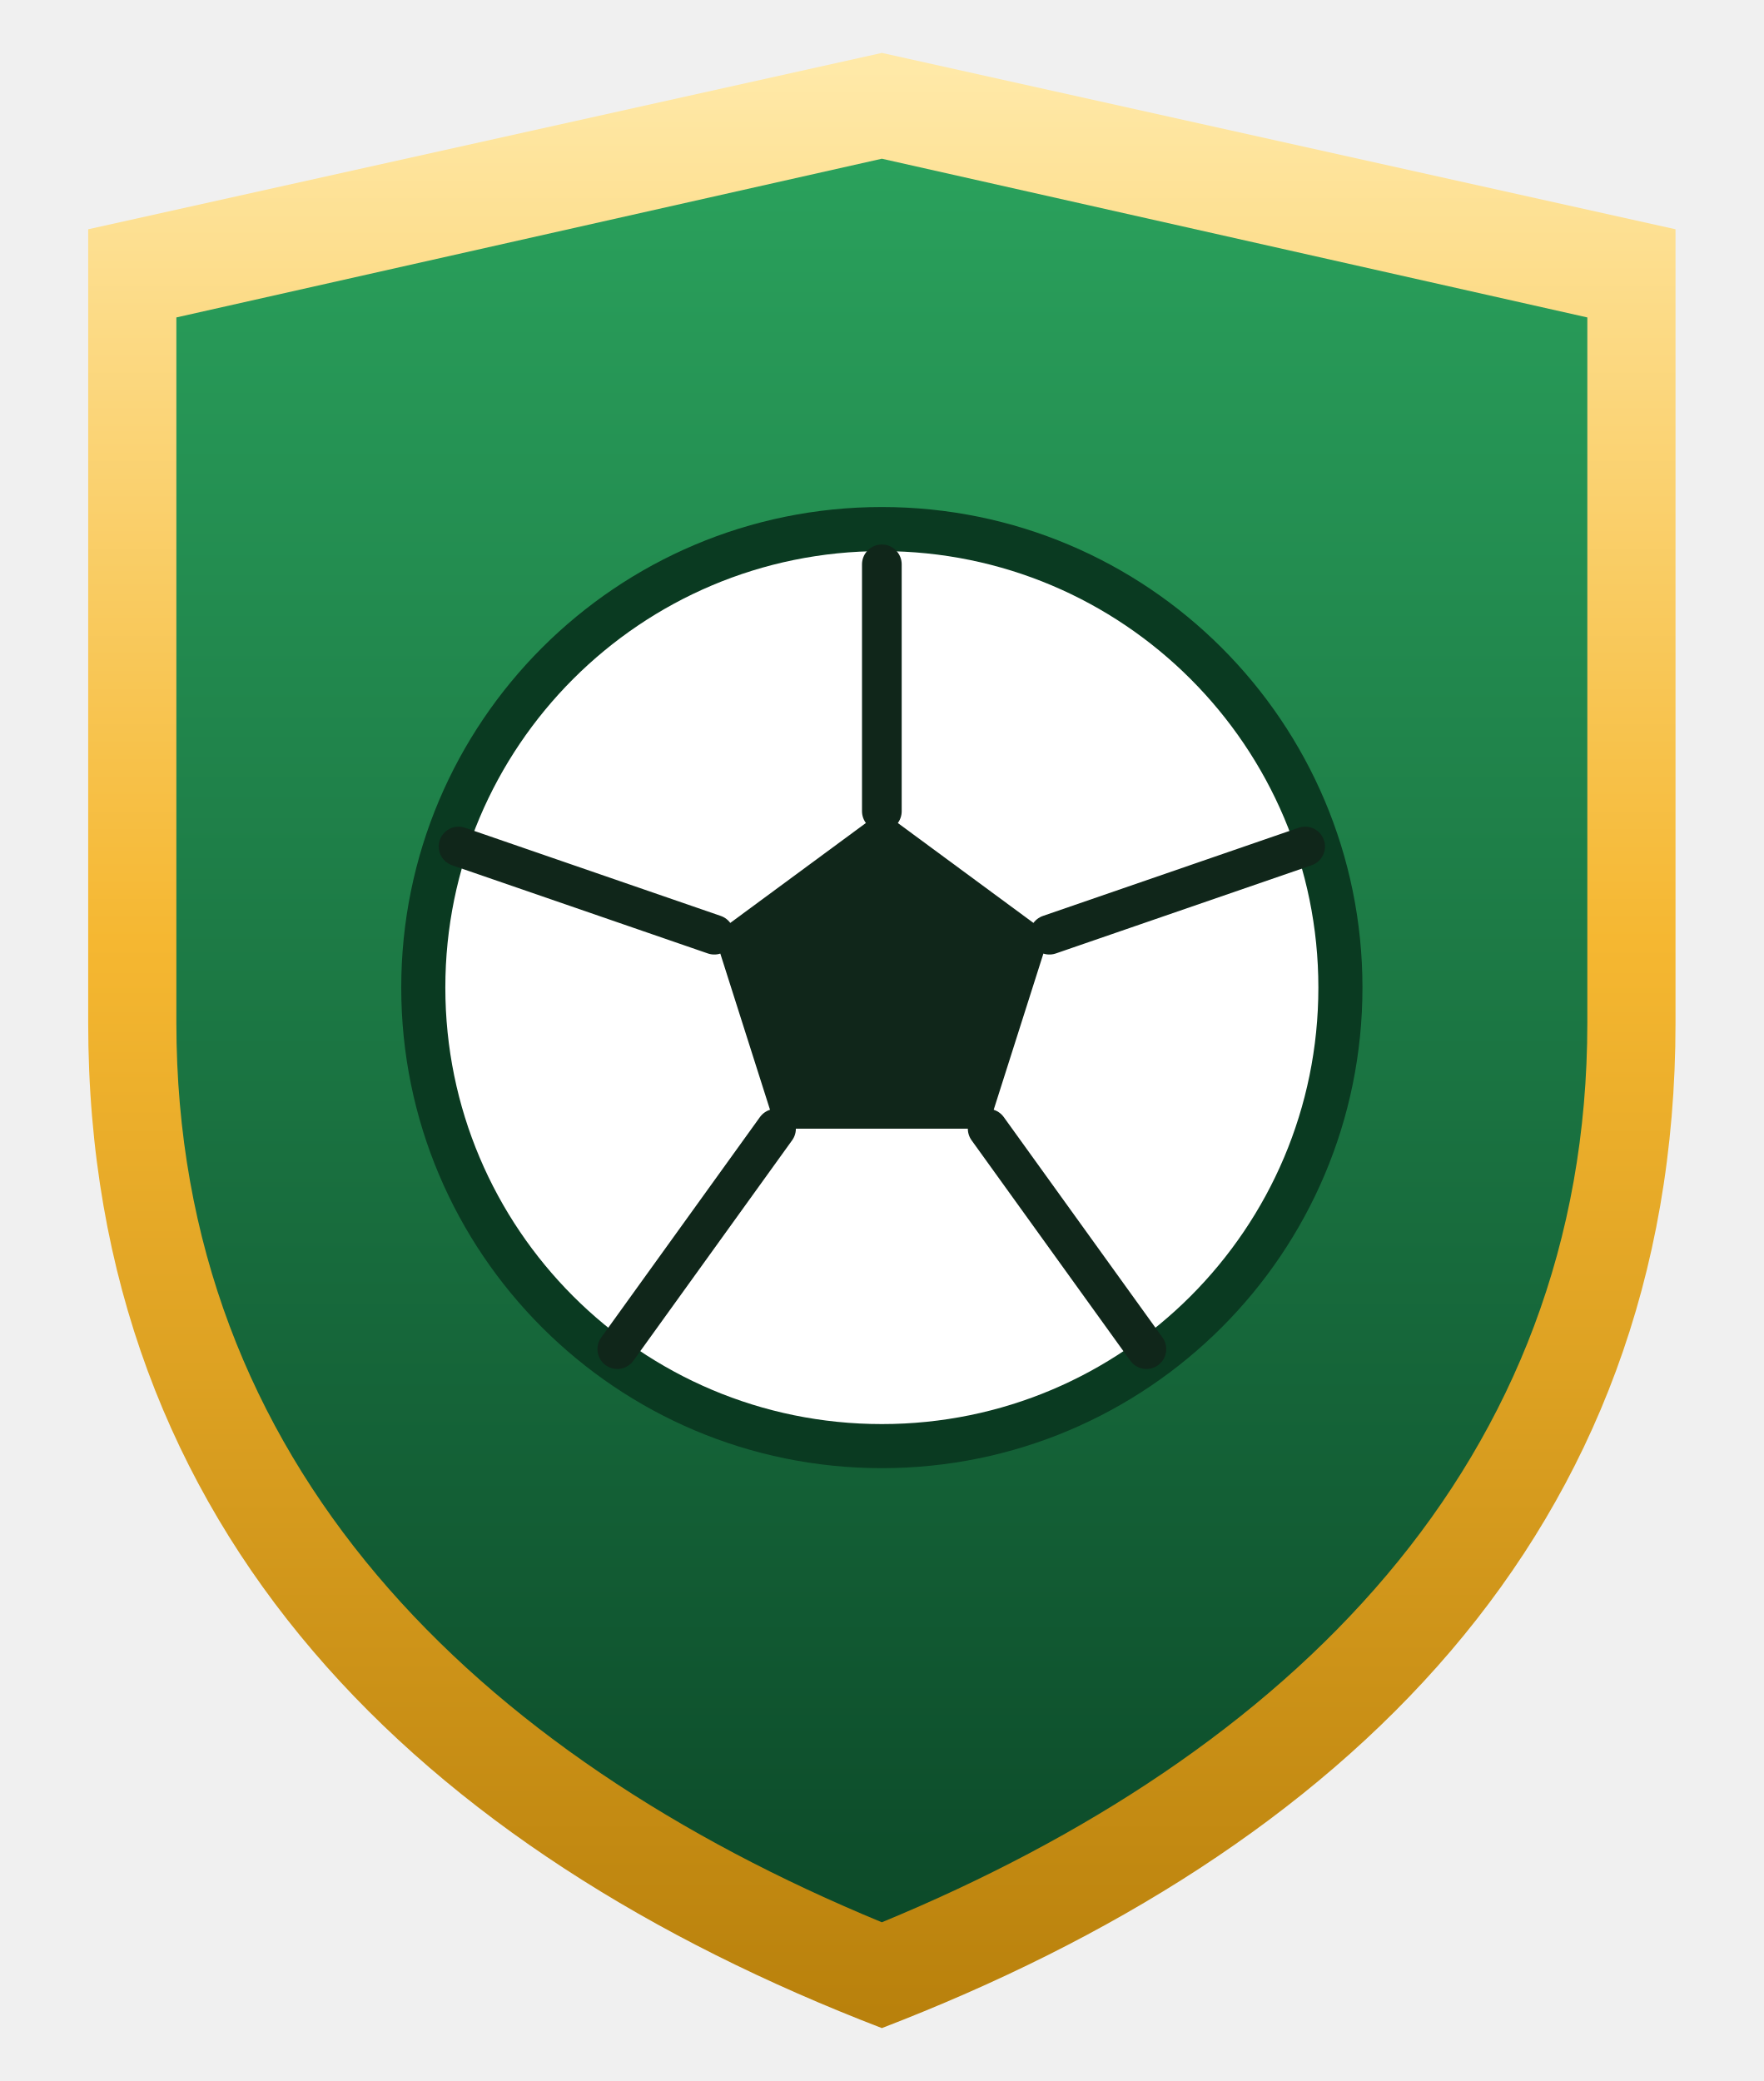
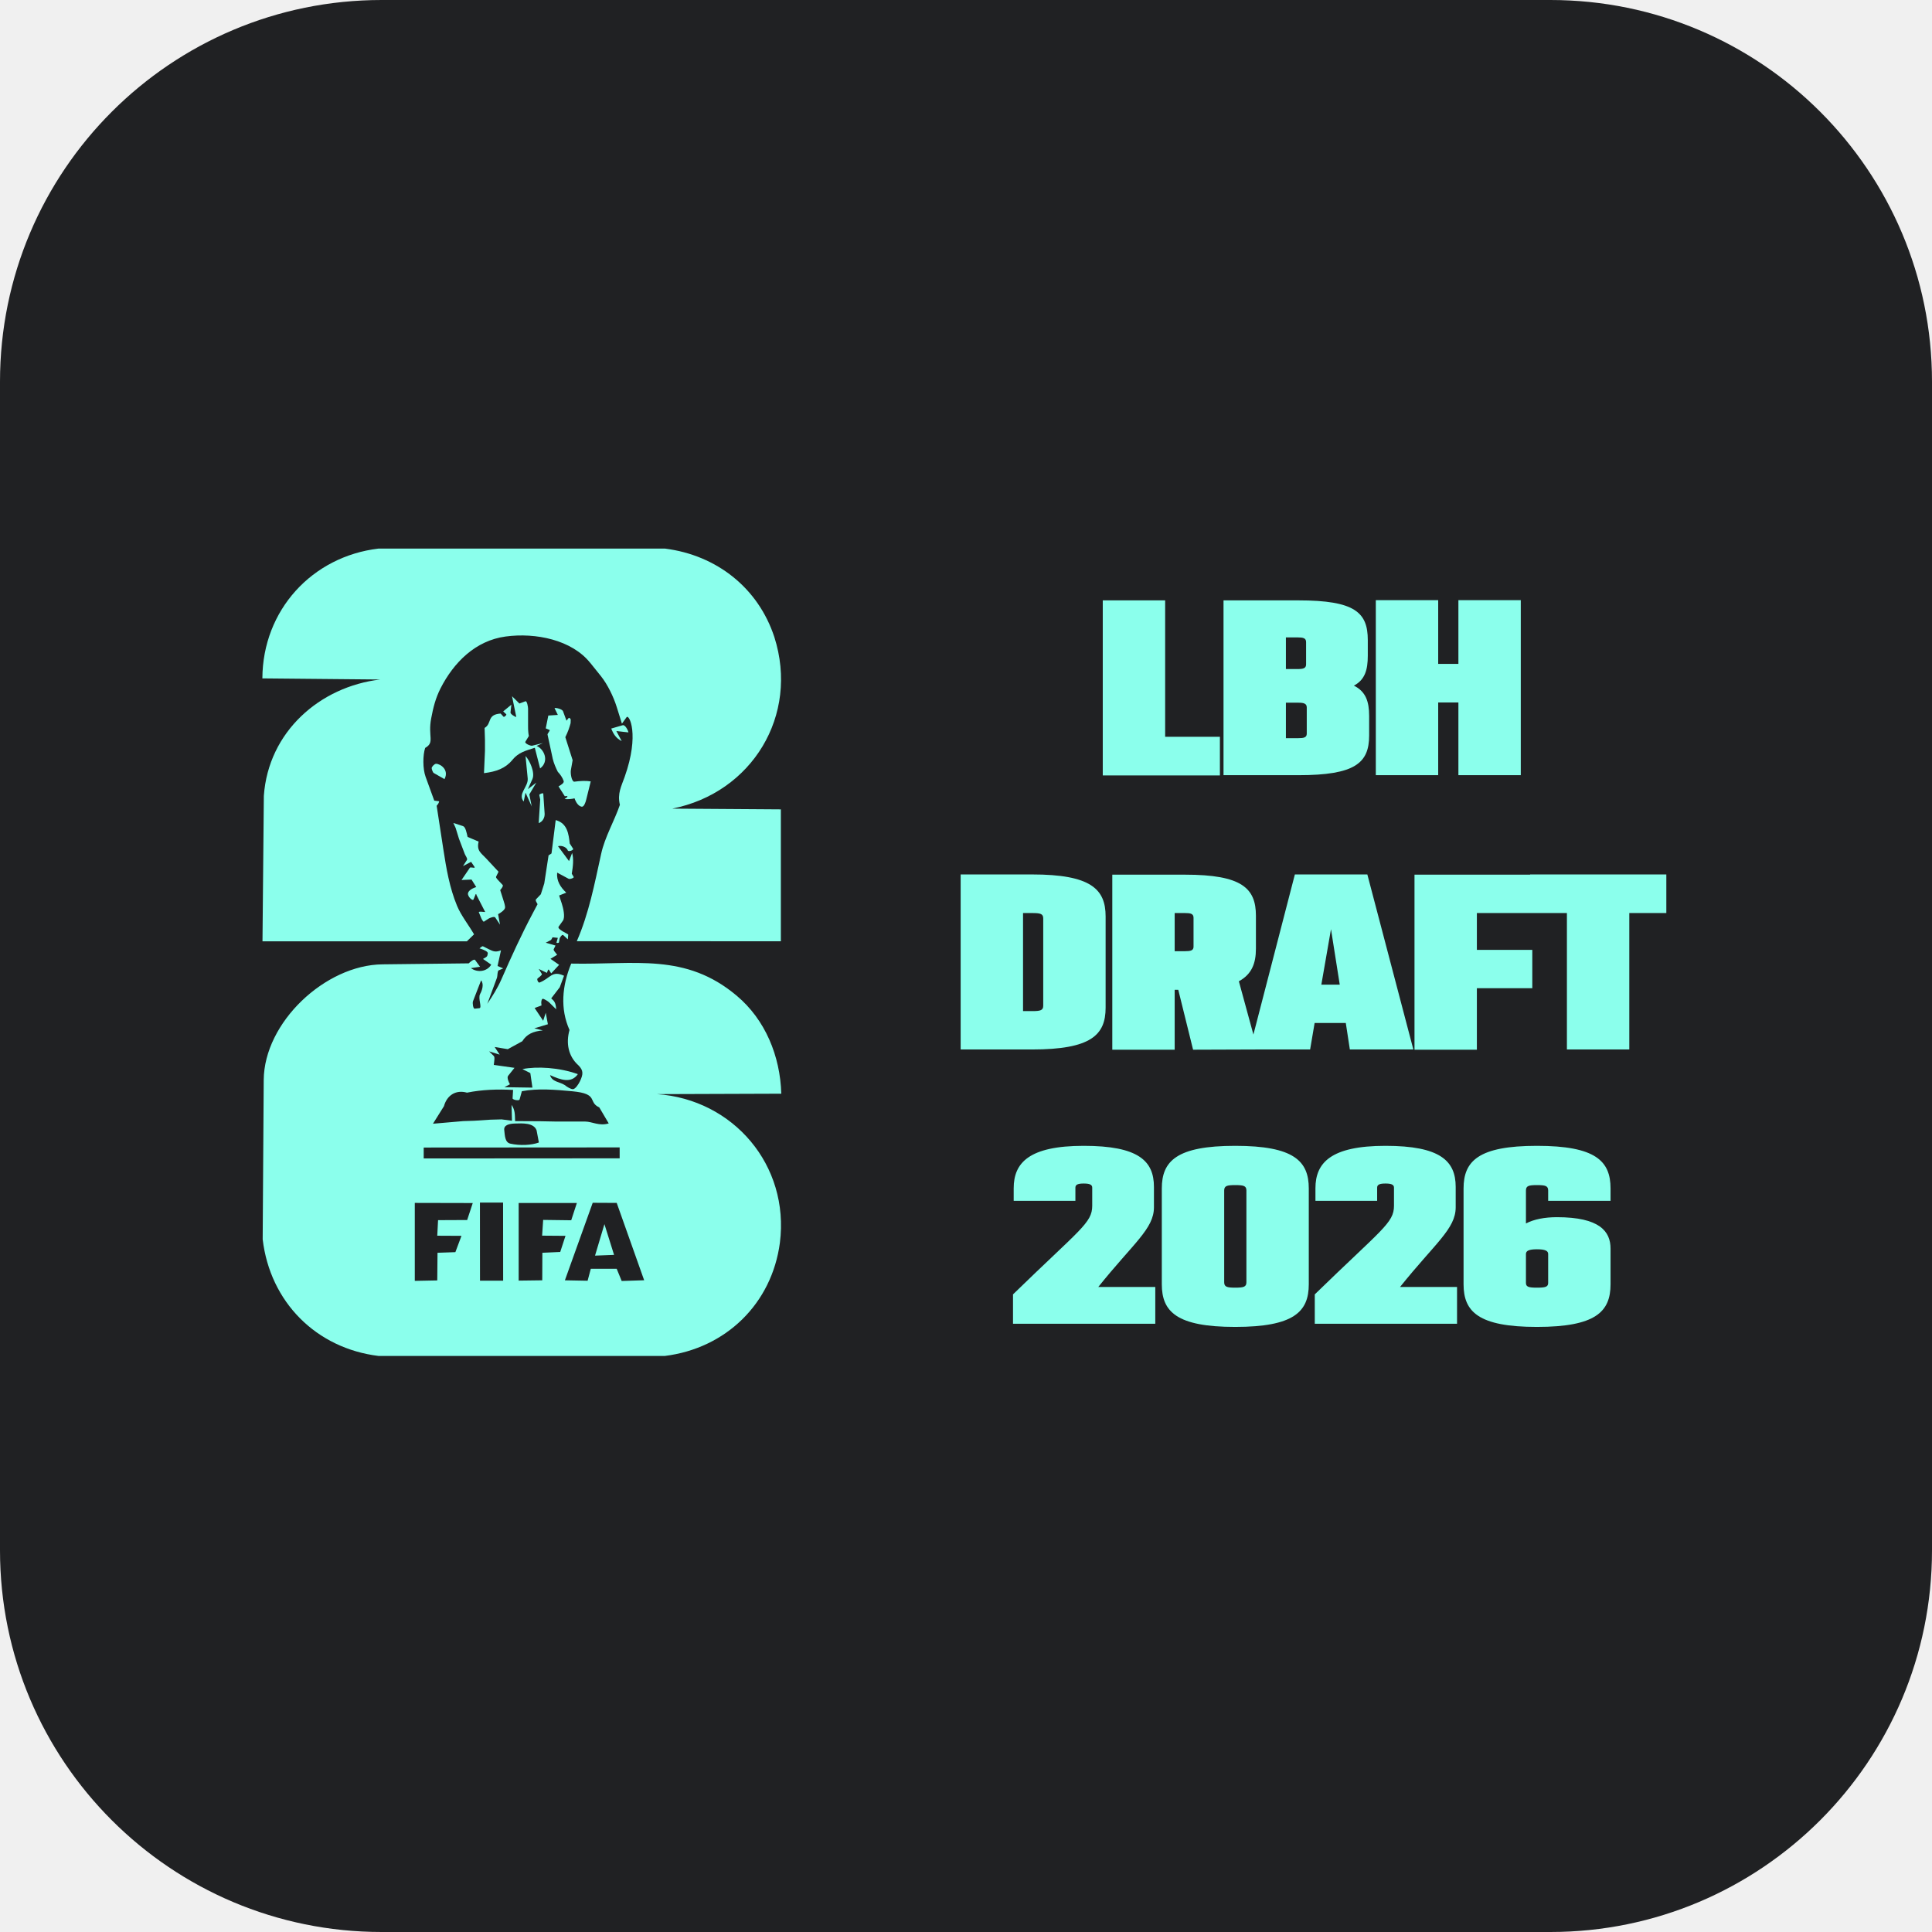
- <svg xmlns="http://www.w3.org/2000/svg" viewBox="0 0 200 236" role="img" aria-label="LBH Club">
-   <defs>
-     <linearGradient id="g" x1="0" y1="0" x2="0" y2="1">
-       <stop offset="0" stop-color="#ffe9a8" />
-       <stop offset="0.45" stop-color="#f5b731" />
-       <stop offset="1" stop-color="#b9810c" />
-     </linearGradient>
-     <linearGradient id="p" x1="0" y1="0" x2="0" y2="1">
-       <stop offset="0" stop-color="#2aa15c" />
-       <stop offset="1" stop-color="#0c4a29" />
-     </linearGradient>
-   </defs>
-   <path d="M100 6 L190 26 L190 116 C190 174 152 210 100 230 C48 210 10 174 10 116 L10 26 Z" fill="url(#g)" />
-   <path d="M100 18 L180 36 L180 116 C180 166 146 199 100 218 C54 199 20 166 20 116 L20 36 Z" fill="url(#p)" />
-   <circle cx="100" cy="112" r="52" fill="#ffffff" stroke="#0a3a21" stroke-width="5" />
-   <g stroke="#10261a" stroke-width="4.5" fill="none" stroke-linecap="round">
-     <line x1="100" y1="92" x2="100" y2="64" />
-     <line x1="119" y1="106" x2="148" y2="96" />
-     <line x1="112" y1="128" x2="130" y2="153" />
-     <line x1="88" y1="128" x2="70" y2="153" />
-     <line x1="81" y1="106" x2="52" y2="96" />
-   </g>
-   <polygon points="100,92 119,106 112,128 88,128 81,106" fill="#10261a" />
+ <svg xmlns="http://www.w3.org/2000/svg" width="162" height="162" viewBox="0 0 162 162" fill="none">
+   <rect width="162" height="162" rx="32" fill="#202123" />
+   <path d="M49.483 55.573C47.954 53.665 44.932 53.025 42.384 53.374C39.872 53.717 38.05 55.537 36.938 57.721C36.516 58.558 36.326 59.333 36.156 60.232C35.862 61.766 36.48 62.245 35.651 62.713C35.45 63.311 35.44 64.455 35.687 65.136L36.413 67.133L36.799 67.185C36.882 67.195 36.706 67.476 36.614 67.564L37.175 71.215C37.422 72.827 37.695 74.434 38.323 75.952C38.657 76.763 39.316 77.59 39.749 78.344L39.146 78.932H22.01L22.123 66.738C22.499 61.356 26.823 57.575 31.883 56.977L22 56.884C22.026 51.153 26.18 46.66 31.729 46H55.763C60.107 46.551 63.587 49.318 64.93 53.42C67.025 59.983 63.052 66.483 56.365 67.804L65.476 67.866V78.926L48.366 78.921C49.39 76.566 49.848 74.132 50.409 71.589C50.718 70.18 51.511 68.849 51.979 67.486C51.748 66.54 52.108 65.916 52.381 65.136C53.647 61.569 52.746 59.853 52.54 60.139L52.149 60.68L51.717 59.296C51.449 58.433 50.955 57.409 50.389 56.696L49.483 55.568V55.573Z" fill="#8BFFEC" />
+   <path d="M42.981 63.706C42.364 64.439 41.628 64.699 40.583 64.829L40.665 62.957V62.058L40.634 61.038C41.272 60.664 40.799 59.915 41.978 59.832L42.225 60.102C42.271 60.154 42.503 59.946 42.451 59.894L42.194 59.65L42.878 59.088L42.806 59.744C42.791 59.874 43.187 60.118 43.29 60.118L42.935 58.381L43.553 58.99L44.057 58.802C44.191 58.75 44.279 59.276 44.279 59.421V60.919C44.279 61.283 44.309 61.553 44.346 61.714L44.052 62.198C43.97 62.333 44.479 62.562 44.629 62.526L45.524 62.307L44.994 62.546C45.627 62.806 46.085 63.831 45.288 64.434L44.845 62.702C44.032 62.952 43.47 63.113 42.986 63.69L42.981 63.706Z" fill="#8BFFEC" />
+   <path d="M40.686 76.477L39.955 75.052C39.955 74.99 39.903 74.927 39.883 74.985L39.708 75.411C39.636 75.588 39.208 75.182 39.239 74.917C39.265 74.699 39.563 74.491 39.934 74.382L39.538 73.752L38.699 73.789L39.404 72.754C39.435 72.712 39.702 72.759 39.754 72.764C39.805 72.769 39.805 72.723 39.78 72.676L39.502 72.265L38.822 72.624L39.157 72.099C39.224 71.995 39.028 71.755 38.971 71.605L38.482 70.32L38.205 69.421L38.014 69.005L38.833 69.275C39.038 69.343 39.131 69.842 39.208 70.175L40.135 70.57C39.944 71.34 40.351 71.537 40.758 71.974L41.803 73.097L41.597 73.513C41.556 73.602 41.772 73.799 41.839 73.877L42.148 74.205C42.23 74.288 42.019 74.548 41.942 74.636L42.194 75.427C42.261 75.629 42.369 75.952 42.348 76.118C42.322 76.316 41.936 76.571 41.767 76.654L41.926 77.533L41.525 76.93C41.447 76.815 41.061 76.966 40.948 77.039L40.583 77.278C40.505 77.33 40.356 77.002 40.325 76.919L40.15 76.493C40.119 76.409 40.464 76.456 40.686 76.472V76.477Z" fill="#8BFFEC" />
+   <path d="M48.185 66.94C47.969 66.998 47.552 67.034 47.341 66.998C47.671 66.784 47.65 66.712 47.357 66.763L46.832 65.937C47.048 65.822 47.321 65.646 47.264 65.484C47.161 65.193 46.976 64.928 46.775 64.72C46.641 64.47 46.425 63.976 46.348 63.623L45.91 61.59C45.895 61.517 46.152 61.241 46.085 61.21L45.761 61.075L45.977 59.998L46.775 59.946L46.497 59.374C46.636 59.328 47.146 59.468 47.208 59.634L47.501 60.43L47.681 60.206C47.727 60.149 47.861 60.274 47.856 60.347L47.846 60.638C47.733 61.049 47.619 61.371 47.403 61.813L48.016 63.742L47.871 64.559C47.82 64.845 47.923 65.495 48.139 65.547C48.628 65.479 49.143 65.453 49.534 65.521L49.158 67.039C49.097 67.299 48.963 67.674 48.772 67.642C48.51 67.596 48.304 67.31 48.175 66.94H48.185Z" fill="#8BFFEC" />
+   <path d="M44.603 67.658L44.067 66.467L43.913 67.211C43.378 66.571 44.314 65.978 44.248 65.271L44.067 63.394C44.438 63.8 44.876 64.803 44.644 65.323L44.263 66.171L44.968 65.625L44.386 66.613L44.592 67.653L44.603 67.658Z" fill="#8BFFEC" />
+   <path d="M37.267 65.328L36.372 64.819C36.289 64.772 36.197 64.496 36.197 64.408C36.197 64.288 36.434 64.044 36.562 64.044C36.923 64.044 37.679 64.543 37.273 65.328H37.267Z" fill="#8BFFEC" />
+   <path d="M45.668 68.22C45.689 68.547 45.509 68.901 45.169 69.02L45.298 67.039L45.22 66.665C45.205 66.582 45.55 66.462 45.555 66.545L45.586 67.013L45.668 68.22Z" fill="#8BFFEC" />
+   <path d="M51.681 61.298L52.129 62.141C51.655 61.902 51.434 61.553 51.253 61.09L52.216 60.81C52.407 60.752 52.659 61.21 52.695 61.413L51.681 61.298Z" fill="#8BFFEC" />
+   <path d="M49.93 95.811C49.935 95.956 48.901 96.076 48.813 95.78C48.731 95.504 48.788 95.02 48.813 94.771C48.746 94.693 48.829 94.448 48.896 94.5C48.963 94.558 49.179 94.766 49.236 94.849L49.935 95.811H49.93Z" fill="white" />
+   <path d="M41.416 89.295L43.141 89.54L42.605 90.21C42.482 90.361 42.672 90.782 42.76 90.918L42.297 91.162L44.644 91.198L44.469 89.982L43.805 89.644C45.004 89.404 46.899 89.503 48.453 90.07C47.897 90.86 47.032 90.559 46.121 90.148C46.286 90.73 46.94 90.71 47.346 90.98C47.557 91.146 47.856 91.328 48.036 91.328C48.247 91.328 48.525 90.886 48.628 90.668C48.906 90.086 48.937 89.763 48.505 89.332C47.65 88.572 47.444 87.475 47.753 86.362C46.96 84.594 47.125 82.655 47.897 80.798C53.251 80.908 57.477 79.873 61.775 83.492C64.169 85.504 65.419 88.541 65.512 91.708L55.088 91.744C61.481 92.186 66.222 97.709 65.394 104.209C64.719 109.305 60.874 113.064 55.737 113.699H31.749C26.514 113.059 22.648 109.18 22.026 103.918L22.113 90.564C22.144 85.738 27.261 80.913 32.069 80.861L39.301 80.778C39.445 80.637 39.754 80.382 39.841 80.502L40.253 81.064L39.486 81.178C40.052 81.589 40.85 81.464 41.19 80.887L40.5 80.408C40.886 80.19 40.85 80.211 40.902 79.946C40.927 79.8 40.619 79.654 40.238 79.53C40.114 79.602 40.418 79.306 40.5 79.348L41.005 79.602C41.396 79.8 41.586 79.847 42.008 79.686L41.72 81.001L42.194 81.199L41.818 81.365C41.694 81.422 41.725 81.833 41.674 81.979L40.861 84.168C41.288 83.539 41.715 82.863 42.024 82.161C42.878 80.216 43.712 78.38 44.695 76.534L45.076 75.817C45.045 75.749 44.86 75.5 44.943 75.411L45.349 74.985L45.637 74.08L45.998 71.724C46.065 71.683 46.271 71.548 46.245 71.558L46.487 69.639L46.595 68.766C47.588 69.031 47.681 69.956 47.774 70.726L48.052 71.163C48.129 71.282 47.655 71.454 47.609 71.308C47.521 71.043 47.094 70.861 46.791 70.955L47.712 72.203L47.974 71.522C48.118 72.042 48.047 72.645 47.944 73.264L48.103 73.529C48.155 73.612 47.789 73.742 47.686 73.69L46.718 73.17C46.651 73.856 46.996 74.397 47.48 74.85L46.883 75.089L47.105 75.76C47.223 76.124 47.413 76.909 47.197 77.205L46.842 77.699C46.682 77.923 47.645 78.308 47.645 78.365L47.614 78.765L47.218 78.401C47.146 78.334 46.94 78.604 46.924 78.698L46.868 79.02C46.857 79.077 46.646 79.088 46.662 79.03L46.775 78.64L46.332 78.594C46.271 78.698 46.234 78.802 46.178 78.833L45.761 79.046L46.579 79.285L46.43 79.592C46.389 79.675 46.523 79.81 46.718 80.06L46.157 80.398L46.883 80.902L46.219 81.62L46.029 81.318C46.008 81.287 45.962 81.298 45.951 81.334C45.931 81.391 45.854 81.584 45.859 81.578L45.174 81.246L45.431 81.662C45.488 81.755 45.169 81.963 45.076 82.046C44.994 82.119 45.133 82.426 45.236 82.39C46.173 82.026 46.26 81.344 47.295 81.818L46.935 82.785L46.219 83.716C46.456 83.924 46.6 84.043 46.636 84.631L46.044 84.048C45.951 83.96 45.694 83.799 45.555 83.752C45.406 83.705 45.354 84.012 45.406 84.308L44.829 84.522L45.545 85.593L45.761 84.922L45.941 85.884L44.803 86.227L45.514 86.399C44.701 86.482 44.17 86.706 43.795 87.309L42.58 87.974L41.478 87.792L41.9 88.432L41.01 88.156L41.401 88.541C41.504 88.64 41.447 88.936 41.406 89.285L41.416 89.295ZM40.253 83.352C40.397 83.107 40.613 82.546 40.341 82.202L39.661 83.955C39.605 84.1 39.671 84.589 39.8 84.579L40.197 84.537C40.449 84.511 40.057 83.69 40.258 83.352H40.253ZM43.192 94.006L45.308 94.017L46.646 94.043H49.076C49.658 94.048 50.245 94.443 51.042 94.199L50.25 92.857C49.256 92.4 50.255 91.718 47.995 91.505C46.543 91.37 45.102 91.245 43.759 91.5L43.568 92.192C43.532 92.327 42.971 92.228 42.981 92.088L43.023 91.391C41.751 91.323 40.438 91.36 39.157 91.62C38.215 91.354 37.473 91.848 37.226 92.753L36.305 94.225L38.837 94.006L39.774 93.975L41.118 93.887L42.06 93.861L42.93 93.975L42.894 92.644C43.187 93.076 43.172 93.403 43.192 94.001V94.006ZM45.184 95.795L44.994 94.781C44.757 94.136 43.825 94.188 43.167 94.209C42.667 94.225 42.235 94.35 42.281 94.75C42.333 95.218 42.338 95.79 42.786 95.894C43.599 96.081 44.567 96.029 45.184 95.8V95.795ZM51.959 96.211L35.528 96.222V97.137L51.959 97.126V96.211ZM38.693 103.626L36.665 103.616L36.732 102.311L39.172 102.3L39.641 100.876L34.781 100.865V107.402L36.665 107.365L36.686 105.046L38.184 104.994L38.693 103.632V103.626ZM42.183 100.839H40.243L40.248 107.386H42.189L42.183 100.839ZM47.424 103.626L45.457 103.611L45.545 102.29L47.897 102.321L48.371 100.87H43.491V107.381L45.468 107.355L45.478 105.046L46.976 104.978L47.419 103.621L47.424 103.626ZM51.712 106.393L52.129 107.412L54.013 107.35L51.712 100.865L49.699 100.855L47.367 107.355L49.272 107.391L49.539 106.388H51.706L51.712 106.393Z" fill="#8BFFEC" />
+   <path d="M51.49 105.223L49.894 105.285L50.682 102.644L51.49 105.223Z" fill="#8BFFEC" />
+   <path d="M97.699 61.782H102.29V65.019H92.468V50.342H97.699V61.782ZM102.593 65V50.342H108.877C113.619 50.342 114.691 51.358 114.691 53.673V54.99C114.691 56.175 114.447 57.003 113.525 57.492C114.522 57.982 114.804 58.828 114.804 60.033V61.67C114.804 63.984 113.619 65 108.877 65H102.593ZM107.824 56.1H108.802C109.272 56.1 109.517 56.044 109.517 55.705V53.842C109.517 53.503 109.272 53.447 108.802 53.447H107.824V56.1ZM107.824 61.895H108.877C109.329 61.895 109.573 61.839 109.573 61.519V59.318C109.573 58.998 109.329 58.922 108.877 58.922H107.824V61.895ZM122.288 50.324H127.519V65H122.288V58.904H120.594V65H115.363V50.324H120.594V55.667H122.288V50.324ZM86.535 73.323C91.465 73.323 92.707 74.547 92.707 76.842V84.5C92.707 86.796 91.465 88 86.535 88H80.552V73.323H86.535ZM87.476 77.011C87.476 76.616 87.232 76.56 86.535 76.56H85.783V84.782H86.535C87.232 84.782 87.476 84.726 87.476 84.331V77.011ZM105.441 88L100.041 88.019L98.799 82.995H98.498V88.019H93.267V73.342H99.364C104.124 73.342 105.31 74.471 105.31 76.786V79.552C105.31 80.793 104.952 81.697 103.88 82.28L105.441 88ZM98.498 76.56V79.759H99.364C99.834 79.759 100.079 79.702 100.079 79.382V76.955C100.079 76.616 99.834 76.56 99.364 76.56H98.498ZM113.186 88L112.847 85.78H110.232L109.855 88H104.775L108.576 73.323H114.653L118.511 88H113.186ZM110.796 82.562H112.339L111.605 77.915L110.796 82.562ZM128.73 76.56H123.837V79.646H128.485V82.863H123.837V88.019H118.607V73.342H128.73V76.56ZM139.723 73.323V76.56H136.618V88H131.387V76.56H128.301V73.323H139.723ZM84.942 111V108.535C90.568 103.06 91.584 102.552 91.584 101.103V99.579C91.584 99.315 91.321 99.24 90.869 99.24C90.418 99.24 90.173 99.315 90.173 99.579V100.689H84.999V99.635C84.999 97.509 86.278 96.079 90.869 96.079C95.46 96.079 96.759 97.34 96.759 99.522V101.234C96.759 103.041 95.046 104.226 92.092 107.914H96.872V111H84.942ZM103.572 96.079C108.501 96.079 109.743 97.358 109.743 99.654V107.688C109.743 109.984 108.501 111.263 103.572 111.263C98.661 111.263 97.419 109.984 97.419 107.688V99.654C97.419 97.358 98.661 96.079 103.572 96.079ZM104.512 99.823C104.512 99.428 104.268 99.372 103.572 99.372C102.894 99.372 102.65 99.428 102.65 99.823V107.519C102.65 107.914 102.894 107.971 103.572 107.971C104.268 107.971 104.512 107.914 104.512 107.519V99.823ZM110.245 111V108.535C115.871 103.06 116.887 102.552 116.887 101.103V99.579C116.887 99.315 116.623 99.24 116.172 99.24C115.72 99.24 115.475 99.315 115.475 99.579V100.689H110.301V99.635C110.301 97.509 111.581 96.079 116.172 96.079C120.763 96.079 122.061 97.34 122.061 99.522V101.234C122.061 103.041 120.349 104.226 117.395 107.914H122.174V111H110.245ZM135.046 100.689H129.815V99.823C129.815 99.428 129.57 99.372 128.874 99.372C128.197 99.372 127.952 99.428 127.952 99.823V102.589C128.629 102.232 129.533 102.062 130.549 102.062C134.124 102.062 135.046 103.248 135.046 104.697V107.688C135.046 109.984 133.804 111.263 128.874 111.263C123.963 111.263 122.721 109.984 122.721 107.688V99.654C122.721 97.358 123.963 96.079 128.874 96.079C133.804 96.079 135.046 97.358 135.046 99.654V100.689ZM128.874 104.753C128.197 104.753 127.952 104.885 127.952 105.148V107.575C127.952 107.914 128.197 107.971 128.874 107.971C129.57 107.971 129.815 107.914 129.815 107.575V105.148C129.815 104.885 129.57 104.753 128.874 104.753Z" fill="#8BFFEC" />
</svg>
